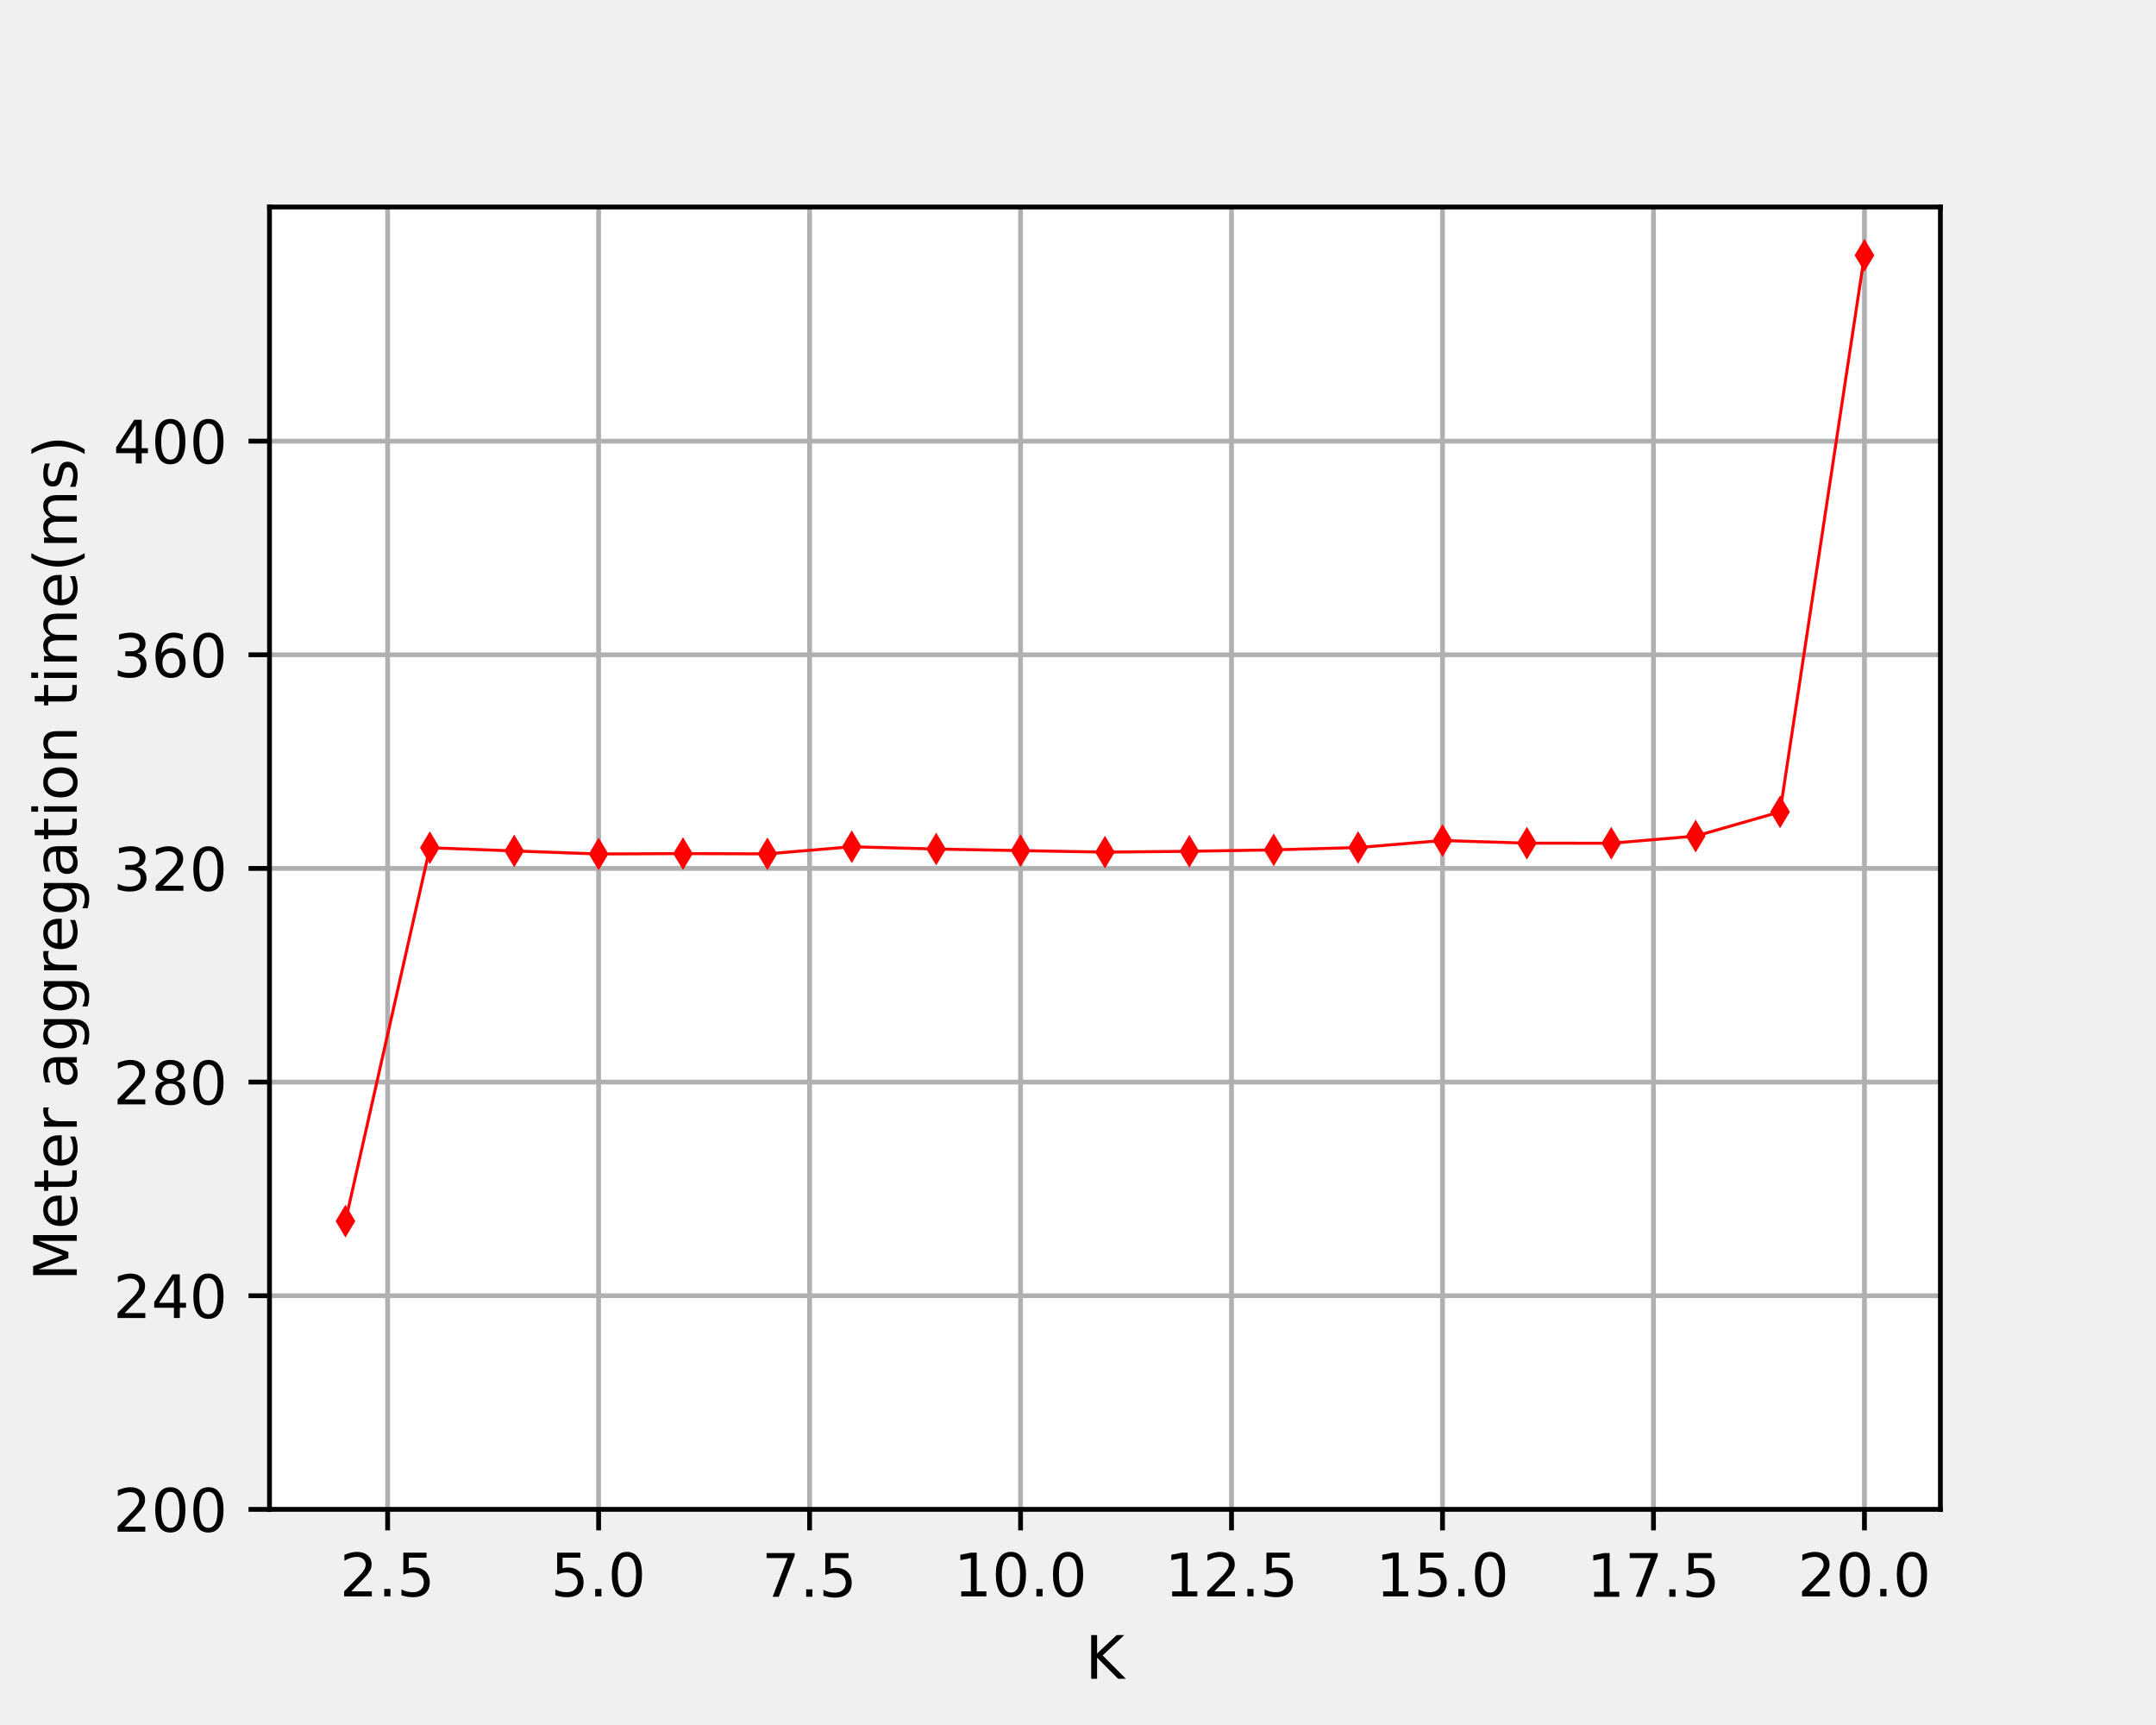
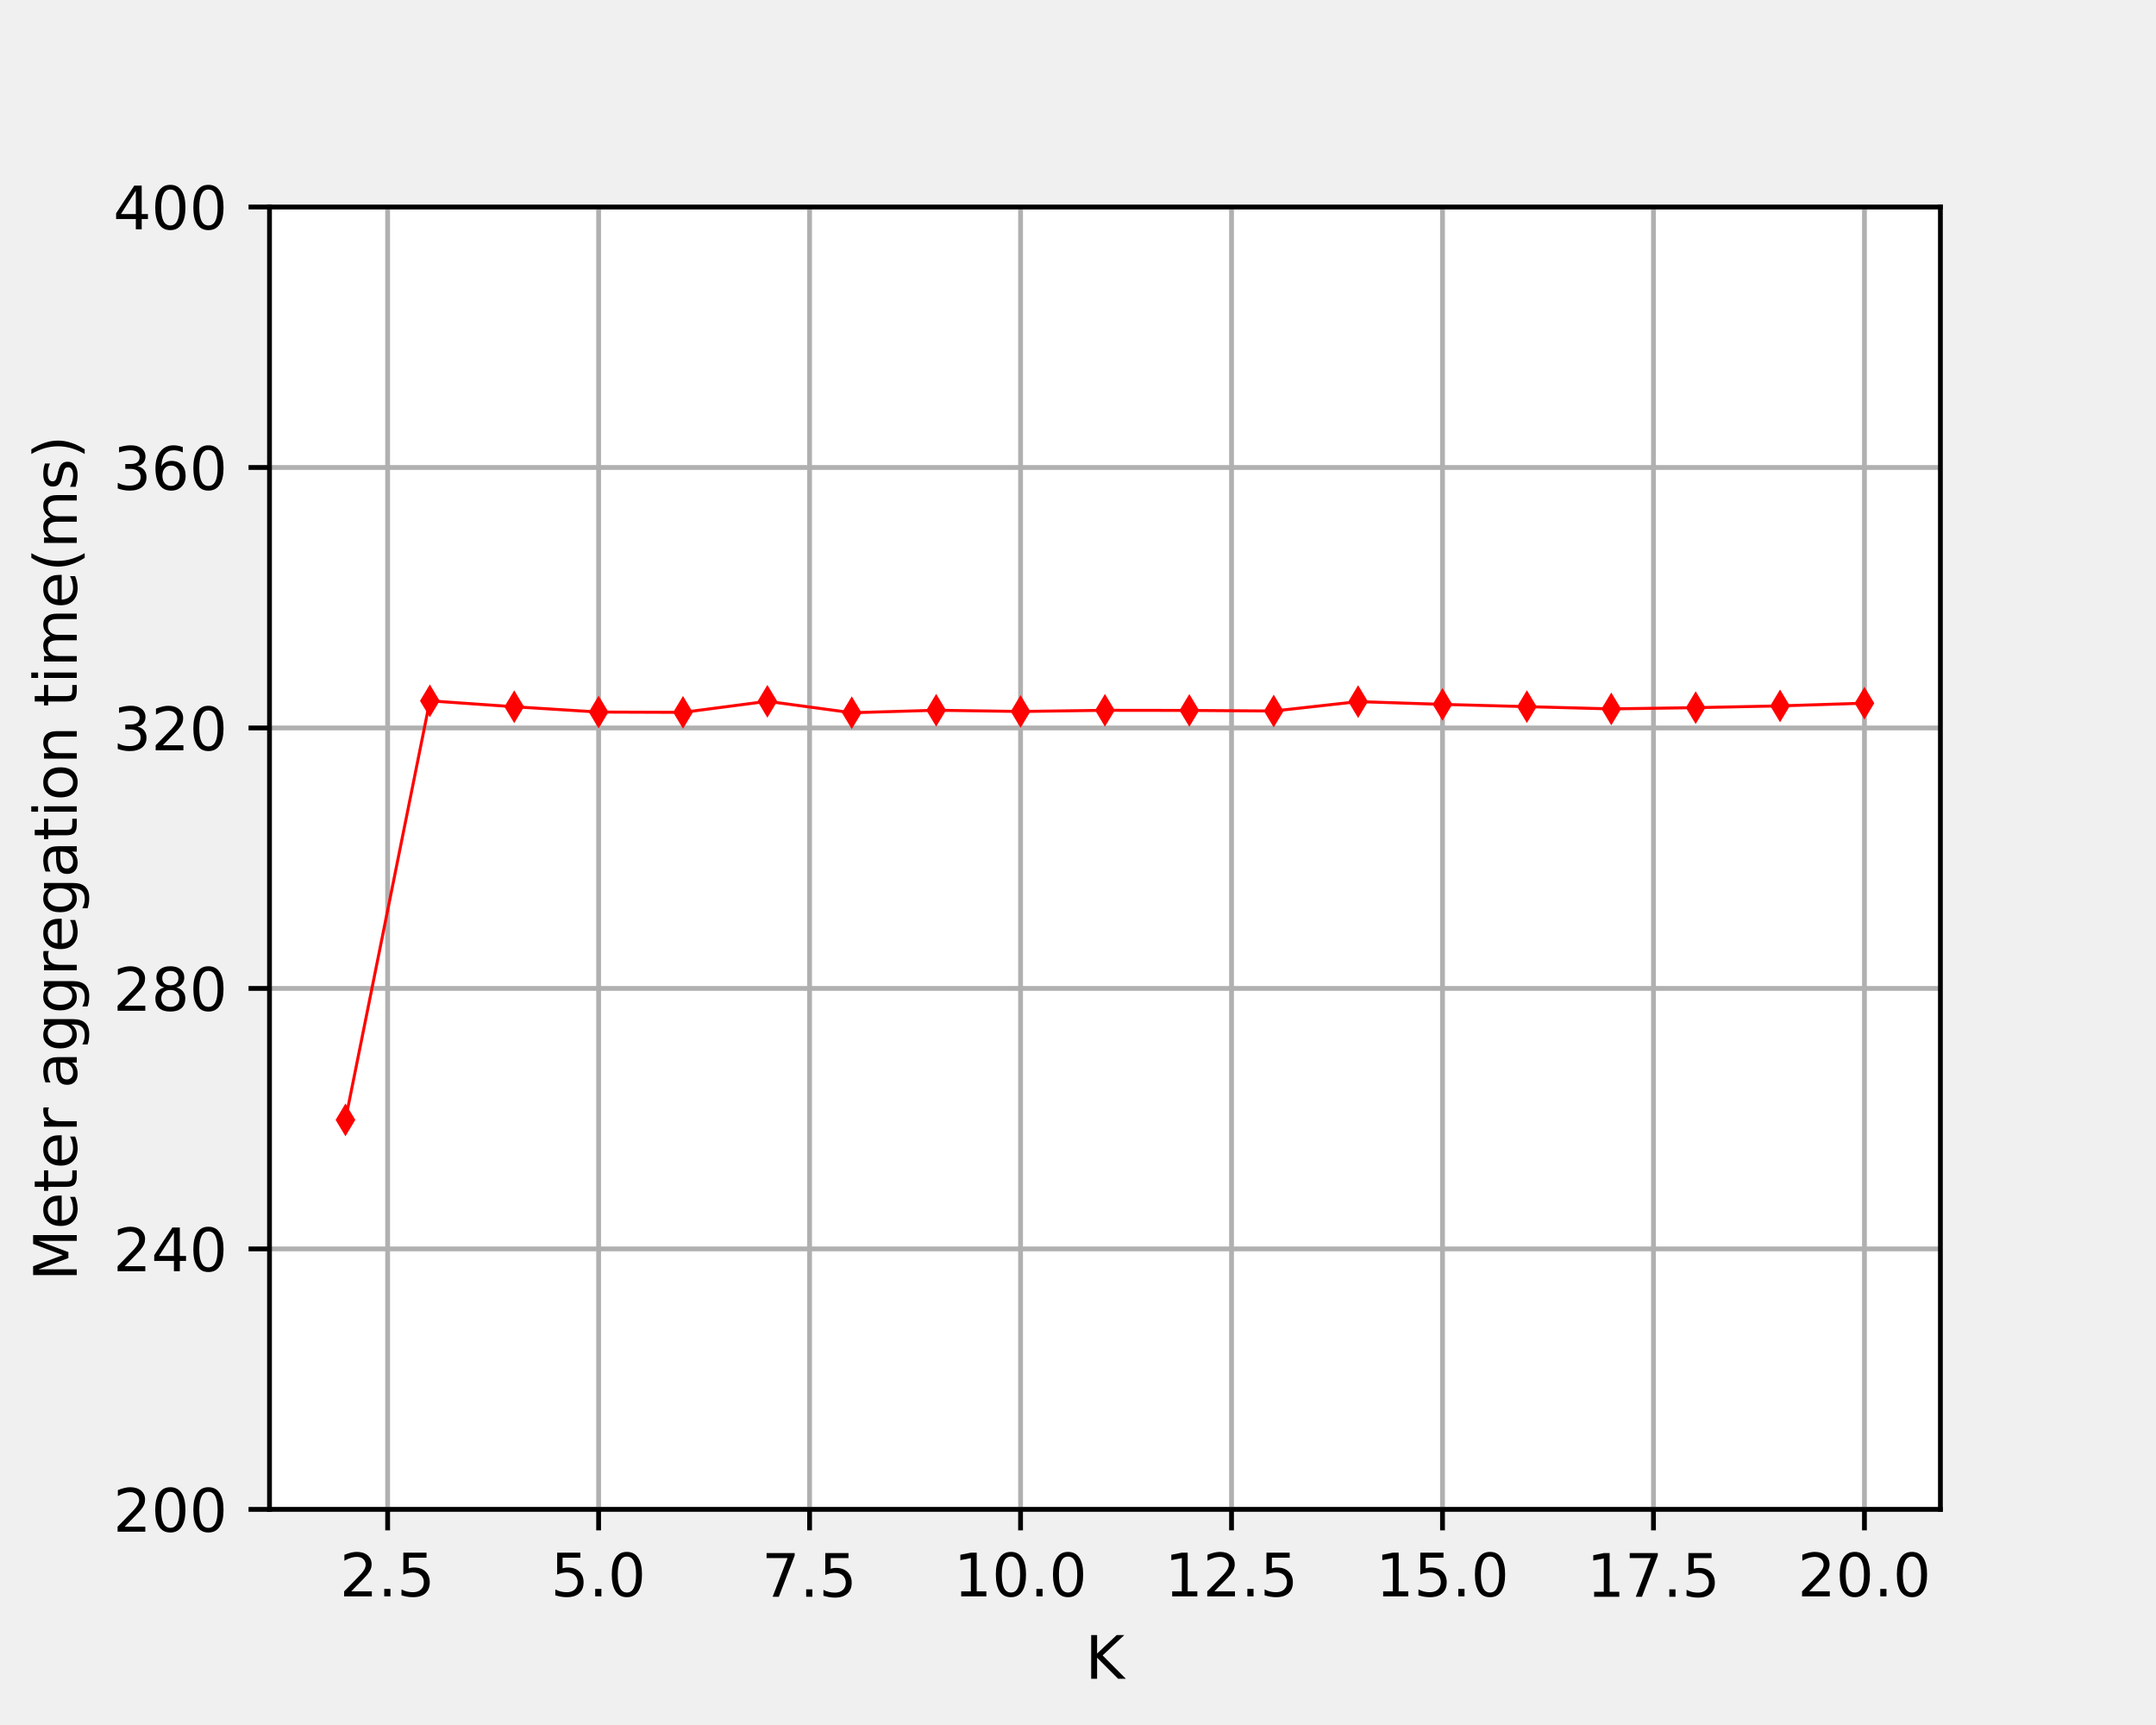
<svg xmlns="http://www.w3.org/2000/svg" xmlns:xlink="http://www.w3.org/1999/xlink" height="288pt" version="1.1" viewBox="0 0 360 288" width="360pt">
  <defs>
    <style type="text/css">*{stroke-linecap:butt;stroke-linejoin:round;}</style>
  </defs>
  <g id="figure_1">
    <g id="patch_1">
      <path d="M 0 288  L 360 288  L 360 0  L 0 0  z " style="fill:none;" />
    </g>
    <g id="axes_1">
      <g id="patch_2">
        <path d="M 45 252  L 324 252  L 324 34.56  L 45 34.56  z " style="fill:#ffffff;" />
      </g>
      <g id="matplotlib.axis_1">
        <g id="xtick_1">
          <g id="line2d_1">
-             <path clip-path="url(#pb58bc7c91e)" d="M 64.727 252  L 64.727 34.56  " style="fill:none;stroke:#b0b0b0;stroke-linecap:square;stroke-width:0.8;" />
+             <path clip-path="url(#p42841ab8b1)" d="M 64.727 252  L 64.727 34.56  " style="fill:none;stroke:#b0b0b0;stroke-linecap:square;stroke-width:0.8;" />
          </g>
          <g id="line2d_2">
            <defs>
-               <path d="M 0 0  L 0 3.5  " id="m0fe5527987" style="stroke:#000000;stroke-width:0.8;" />
+               <path d="M 0 0  L 0 3.5  " id="m293b1aed9f" style="stroke:#000000;stroke-width:0.8;" />
            </defs>
            <g>
-               <use style="stroke:#000000;stroke-width:0.8;" x="64.727" xlink:href="#m0fe5527987" y="252" />
+               <use style="stroke:#000000;stroke-width:0.8;" x="64.727" xlink:href="#m293b1aed9f" y="252" />
            </g>
          </g>
          <g id="text_1">
            <g transform="translate(56.72727 266.5984)scale(0.1 -0.1)">
              <defs>
                <path d="M 19.188 8.297  L 53.609 8.297  L 53.609 0  L 7.328 0  L 7.328 8.297  Q 12.938 14.109 22.625 23.891  Q 32.328 33.688 34.812 36.531  Q 39.547 41.844 41.422 45.531  Q 43.312 49.219 43.312 52.781  Q 43.312 58.594 39.234 62.25  Q 35.156 65.922 28.609 65.922  Q 23.969 65.922 18.812 64.312  Q 13.672 62.703 7.812 59.422  L 7.812 69.391  Q 13.766 71.781 18.938 73  Q 24.125 74.219 28.422 74.219  Q 39.75 74.219 46.484 68.547  Q 53.219 62.891 53.219 53.422  Q 53.219 48.922 51.531 44.891  Q 49.859 40.875 45.406 35.406  Q 44.188 33.984 37.641 27.219  Q 31.109 20.453 19.188 8.297  z " id="DejaVuSans-50" />
                <path d="M 10.688 12.406  L 21 12.406  L 21 0  L 10.688 0  z " id="DejaVuSans-46" />
                <path d="M 10.797 72.906  L 49.516 72.906  L 49.516 64.594  L 19.828 64.594  L 19.828 46.734  Q 21.969 47.469 24.109 47.828  Q 26.266 48.188 28.422 48.188  Q 40.625 48.188 47.75 41.5  Q 54.891 34.812 54.891 23.391  Q 54.891 11.625 47.562 5.094  Q 40.234 -1.422 26.906 -1.422  Q 22.312 -1.422 17.547 -0.641  Q 12.797 0.141 7.719 1.703  L 7.719 11.625  Q 12.109 9.234 16.797 8.062  Q 21.484 6.891 26.703 6.891  Q 35.156 6.891 40.078 11.328  Q 45.016 15.766 45.016 23.391  Q 45.016 31 40.078 35.438  Q 35.156 39.891 26.703 39.891  Q 22.75 39.891 18.812 39.016  Q 14.891 38.141 10.797 36.281  z " id="DejaVuSans-53" />
              </defs>
              <use transform="translate(0 0.78125)" xlink:href="#DejaVuSans-50" />
              <use transform="translate(63.62305 0.78125)" xlink:href="#DejaVuSans-46" />
              <use transform="translate(95.41016 0.78125)" xlink:href="#DejaVuSans-53" />
            </g>
          </g>
        </g>
        <g id="xtick_2">
          <g id="line2d_3">
-             <path clip-path="url(#pb58bc7c91e)" d="M 99.955 252  L 99.955 34.56  " style="fill:none;stroke:#b0b0b0;stroke-linecap:square;stroke-width:0.8;" />
+             <path clip-path="url(#p42841ab8b1)" d="M 99.955 252  L 99.955 34.56  " style="fill:none;stroke:#b0b0b0;stroke-linecap:square;stroke-width:0.8;" />
          </g>
          <g id="line2d_4">
            <g>
-               <use style="stroke:#000000;stroke-width:0.8;" x="99.955" xlink:href="#m0fe5527987" y="252" />
+               <use style="stroke:#000000;stroke-width:0.8;" x="99.955" xlink:href="#m293b1aed9f" y="252" />
            </g>
          </g>
          <g id="text_2">
            <g transform="translate(91.95454 266.5984)scale(0.1 -0.1)">
              <defs>
                <path d="M 31.781 66.406  Q 24.172 66.406 20.328 58.906  Q 16.5 51.422 16.5 36.375  Q 16.5 21.391 20.328 13.891  Q 24.172 6.391 31.781 6.391  Q 39.453 6.391 43.281 13.891  Q 47.125 21.391 47.125 36.375  Q 47.125 51.422 43.281 58.906  Q 39.453 66.406 31.781 66.406  z M 31.781 74.219  Q 44.047 74.219 50.516 64.516  Q 56.984 54.828 56.984 36.375  Q 56.984 17.969 50.516 8.266  Q 44.047 -1.422 31.781 -1.422  Q 19.531 -1.422 13.062 8.266  Q 6.594 17.969 6.594 36.375  Q 6.594 54.828 13.062 64.516  Q 19.531 74.219 31.781 74.219  z " id="DejaVuSans-48" />
              </defs>
              <use transform="translate(0 0.78125)" xlink:href="#DejaVuSans-53" />
              <use transform="translate(63.62305 0.78125)" xlink:href="#DejaVuSans-46" />
              <use transform="translate(95.41016 0.78125)" xlink:href="#DejaVuSans-48" />
            </g>
          </g>
        </g>
        <g id="xtick_3">
          <g id="line2d_5">
-             <path clip-path="url(#pb58bc7c91e)" d="M 135.182 252  L 135.182 34.56  " style="fill:none;stroke:#b0b0b0;stroke-linecap:square;stroke-width:0.8;" />
+             <path clip-path="url(#p42841ab8b1)" d="M 135.182 252  L 135.182 34.56  " style="fill:none;stroke:#b0b0b0;stroke-linecap:square;stroke-width:0.8;" />
          </g>
          <g id="line2d_6">
            <g>
-               <use style="stroke:#000000;stroke-width:0.8;" x="135.182" xlink:href="#m0fe5527987" y="252" />
+               <use style="stroke:#000000;stroke-width:0.8;" x="135.182" xlink:href="#m293b1aed9f" y="252" />
            </g>
          </g>
          <g id="text_3">
            <g transform="translate(127.1818 266.5984)scale(0.1 -0.1)">
              <defs>
                <path d="M 8.203 72.906  L 55.078 72.906  L 55.078 68.703  L 28.609 0  L 18.312 0  L 43.219 64.594  L 8.203 64.594  z " id="DejaVuSans-55" />
              </defs>
              <use transform="translate(0 0.09375)" xlink:href="#DejaVuSans-55" />
              <use transform="translate(63.62305 0.09375)" xlink:href="#DejaVuSans-46" />
              <use transform="translate(95.41016 0.09375)" xlink:href="#DejaVuSans-53" />
            </g>
          </g>
        </g>
        <g id="xtick_4">
          <g id="line2d_7">
-             <path clip-path="url(#pb58bc7c91e)" d="M 170.409 252  L 170.409 34.56  " style="fill:none;stroke:#b0b0b0;stroke-linecap:square;stroke-width:0.8;" />
+             <path clip-path="url(#p42841ab8b1)" d="M 170.409 252  L 170.409 34.56  " style="fill:none;stroke:#b0b0b0;stroke-linecap:square;stroke-width:0.8;" />
          </g>
          <g id="line2d_8">
            <g>
-               <use style="stroke:#000000;stroke-width:0.8;" x="170.409" xlink:href="#m0fe5527987" y="252" />
+               <use style="stroke:#000000;stroke-width:0.8;" x="170.409" xlink:href="#m293b1aed9f" y="252" />
            </g>
          </g>
          <g id="text_4">
            <g transform="translate(159.2591 266.5984)scale(0.1 -0.1)">
              <defs>
                <path d="M 12.406 8.297  L 28.516 8.297  L 28.516 63.922  L 10.984 60.406  L 10.984 69.391  L 28.422 72.906  L 38.281 72.906  L 38.281 8.297  L 54.391 8.297  L 54.391 0  L 12.406 0  z " id="DejaVuSans-49" />
              </defs>
              <use transform="translate(0 0.78125)" xlink:href="#DejaVuSans-49" />
              <use transform="translate(63.62305 0.78125)" xlink:href="#DejaVuSans-48" />
              <use transform="translate(127.2461 0.78125)" xlink:href="#DejaVuSans-46" />
              <use transform="translate(159.0332 0.78125)" xlink:href="#DejaVuSans-48" />
            </g>
          </g>
        </g>
        <g id="xtick_5">
          <g id="line2d_9">
-             <path clip-path="url(#pb58bc7c91e)" d="M 205.636 252  L 205.636 34.56  " style="fill:none;stroke:#b0b0b0;stroke-linecap:square;stroke-width:0.8;" />
+             <path clip-path="url(#p42841ab8b1)" d="M 205.636 252  L 205.636 34.56  " style="fill:none;stroke:#b0b0b0;stroke-linecap:square;stroke-width:0.8;" />
          </g>
          <g id="line2d_10">
            <g>
-               <use style="stroke:#000000;stroke-width:0.8;" x="205.636" xlink:href="#m0fe5527987" y="252" />
+               <use style="stroke:#000000;stroke-width:0.8;" x="205.636" xlink:href="#m293b1aed9f" y="252" />
            </g>
          </g>
          <g id="text_5">
            <g transform="translate(194.4864 266.5984)scale(0.1 -0.1)">
              <use transform="translate(0 0.78125)" xlink:href="#DejaVuSans-49" />
              <use transform="translate(63.62305 0.78125)" xlink:href="#DejaVuSans-50" />
              <use transform="translate(127.2461 0.78125)" xlink:href="#DejaVuSans-46" />
              <use transform="translate(159.0332 0.78125)" xlink:href="#DejaVuSans-53" />
            </g>
          </g>
        </g>
        <g id="xtick_6">
          <g id="line2d_11">
-             <path clip-path="url(#pb58bc7c91e)" d="M 240.864 252  L 240.864 34.56  " style="fill:none;stroke:#b0b0b0;stroke-linecap:square;stroke-width:0.8;" />
+             <path clip-path="url(#p42841ab8b1)" d="M 240.864 252  L 240.864 34.56  " style="fill:none;stroke:#b0b0b0;stroke-linecap:square;stroke-width:0.8;" />
          </g>
          <g id="line2d_12">
            <g>
-               <use style="stroke:#000000;stroke-width:0.8;" x="240.864" xlink:href="#m0fe5527987" y="252" />
+               <use style="stroke:#000000;stroke-width:0.8;" x="240.864" xlink:href="#m293b1aed9f" y="252" />
            </g>
          </g>
          <g id="text_6">
            <g transform="translate(229.7136 266.5984)scale(0.1 -0.1)">
              <use transform="translate(0 0.78125)" xlink:href="#DejaVuSans-49" />
              <use transform="translate(63.62305 0.78125)" xlink:href="#DejaVuSans-53" />
              <use transform="translate(127.2461 0.78125)" xlink:href="#DejaVuSans-46" />
              <use transform="translate(159.0332 0.78125)" xlink:href="#DejaVuSans-48" />
            </g>
          </g>
        </g>
        <g id="xtick_7">
          <g id="line2d_13">
-             <path clip-path="url(#pb58bc7c91e)" d="M 276.091 252  L 276.091 34.56  " style="fill:none;stroke:#b0b0b0;stroke-linecap:square;stroke-width:0.8;" />
+             <path clip-path="url(#p42841ab8b1)" d="M 276.091 252  L 276.091 34.56  " style="fill:none;stroke:#b0b0b0;stroke-linecap:square;stroke-width:0.8;" />
          </g>
          <g id="line2d_14">
            <g>
-               <use style="stroke:#000000;stroke-width:0.8;" x="276.091" xlink:href="#m0fe5527987" y="252" />
+               <use style="stroke:#000000;stroke-width:0.8;" x="276.091" xlink:href="#m293b1aed9f" y="252" />
            </g>
          </g>
          <g id="text_7">
            <g transform="translate(264.9409 266.5984)scale(0.1 -0.1)">
              <use transform="translate(0 0.09375)" xlink:href="#DejaVuSans-49" />
              <use transform="translate(63.62305 0.09375)" xlink:href="#DejaVuSans-55" />
              <use transform="translate(127.2461 0.09375)" xlink:href="#DejaVuSans-46" />
              <use transform="translate(159.0332 0.09375)" xlink:href="#DejaVuSans-53" />
            </g>
          </g>
        </g>
        <g id="xtick_8">
          <g id="line2d_15">
-             <path clip-path="url(#pb58bc7c91e)" d="M 311.318 252  L 311.318 34.56  " style="fill:none;stroke:#b0b0b0;stroke-linecap:square;stroke-width:0.8;" />
+             <path clip-path="url(#p42841ab8b1)" d="M 311.318 252  L 311.318 34.56  " style="fill:none;stroke:#b0b0b0;stroke-linecap:square;stroke-width:0.8;" />
          </g>
          <g id="line2d_16">
            <g>
-               <use style="stroke:#000000;stroke-width:0.8;" x="311.318" xlink:href="#m0fe5527987" y="252" />
+               <use style="stroke:#000000;stroke-width:0.8;" x="311.318" xlink:href="#m293b1aed9f" y="252" />
            </g>
          </g>
          <g id="text_8">
            <g transform="translate(300.1682 266.5984)scale(0.1 -0.1)">
              <use transform="translate(0 0.78125)" xlink:href="#DejaVuSans-50" />
              <use transform="translate(63.62305 0.78125)" xlink:href="#DejaVuSans-48" />
              <use transform="translate(127.2461 0.78125)" xlink:href="#DejaVuSans-46" />
              <use transform="translate(159.0332 0.78125)" xlink:href="#DejaVuSans-48" />
            </g>
          </g>
        </g>
        <g id="text_9">
          <g transform="translate(181.2211 280.2766)scale(0.1 -0.1)">
            <defs>
              <path d="M 9.812 72.906  L 19.672 72.906  L 19.672 42.094  L 52.391 72.906  L 65.094 72.906  L 28.906 38.922  L 67.672 0  L 54.688 0  L 19.672 35.109  L 19.672 0  L 9.812 0  z " id="DejaVuSans-75" />
            </defs>
            <use xlink:href="#DejaVuSans-75" />
          </g>
        </g>
      </g>
      <g id="matplotlib.axis_2">
        <g id="ytick_1">
          <g id="line2d_17">
-             <path clip-path="url(#pb58bc7c91e)" d="M 45 252  L 324 252  " style="fill:none;stroke:#b0b0b0;stroke-linecap:square;stroke-width:0.8;" />
+             <path clip-path="url(#p42841ab8b1)" d="M 45 252  L 324 252  " style="fill:none;stroke:#b0b0b0;stroke-linecap:square;stroke-width:0.8;" />
          </g>
          <g id="line2d_18">
            <defs>
-               <path d="M 0 0  L -3.5 0  " id="m8858e9ce09" style="stroke:#000000;stroke-width:0.8;" />
+               <path d="M 0 0  L -3.5 0  " id="m9b8b205cb8" style="stroke:#000000;stroke-width:0.8;" />
            </defs>
            <g>
-               <use style="stroke:#000000;stroke-width:0.8;" x="45" xlink:href="#m8858e9ce09" y="252" />
+               <use style="stroke:#000000;stroke-width:0.8;" x="45" xlink:href="#m9b8b205cb8" y="252" />
            </g>
          </g>
          <g id="text_10">
            <g transform="translate(18.9 255.7992)scale(0.1 -0.1)">
              <use transform="translate(0 0.78125)" xlink:href="#DejaVuSans-50" />
              <use transform="translate(63.62305 0.78125)" xlink:href="#DejaVuSans-48" />
              <use transform="translate(127.2461 0.78125)" xlink:href="#DejaVuSans-48" />
            </g>
          </g>
        </g>
        <g id="ytick_2">
          <g id="line2d_19">
-             <path clip-path="url(#pb58bc7c91e)" d="M 45 216.33  L 324 216.33  " style="fill:none;stroke:#b0b0b0;stroke-linecap:square;stroke-width:0.8;" />
+             <path clip-path="url(#p42841ab8b1)" d="M 45 208.512  L 324 208.512  " style="fill:none;stroke:#b0b0b0;stroke-linecap:square;stroke-width:0.8;" />
          </g>
          <g id="line2d_20">
            <g>
-               <use style="stroke:#000000;stroke-width:0.8;" x="45" xlink:href="#m8858e9ce09" y="216.33" />
+               <use style="stroke:#000000;stroke-width:0.8;" x="45" xlink:href="#m9b8b205cb8" y="208.512" />
            </g>
          </g>
          <g id="text_11">
-             <g transform="translate(18.9 220.1294)scale(0.1 -0.1)">
+             <g transform="translate(18.9 212.3112)scale(0.1 -0.1)">
              <defs>
                <path d="M 37.797 64.312  L 12.891 25.391  L 37.797 25.391  z M 35.203 72.906  L 47.609 72.906  L 47.609 25.391  L 58.016 25.391  L 58.016 17.188  L 47.609 17.188  L 47.609 0  L 37.797 0  L 37.797 17.188  L 4.891 17.188  L 4.891 26.703  z " id="DejaVuSans-52" />
              </defs>
              <use transform="translate(0 0.78125)" xlink:href="#DejaVuSans-50" />
              <use transform="translate(63.62305 0.78125)" xlink:href="#DejaVuSans-52" />
              <use transform="translate(127.2461 0.78125)" xlink:href="#DejaVuSans-48" />
            </g>
          </g>
        </g>
        <g id="ytick_3">
          <g id="line2d_21">
-             <path clip-path="url(#pb58bc7c91e)" d="M 45 180.66  L 324 180.66  " style="fill:none;stroke:#b0b0b0;stroke-linecap:square;stroke-width:0.8;" />
+             <path clip-path="url(#p42841ab8b1)" d="M 45 165.024  L 324 165.024  " style="fill:none;stroke:#b0b0b0;stroke-linecap:square;stroke-width:0.8;" />
          </g>
          <g id="line2d_22">
            <g>
-               <use style="stroke:#000000;stroke-width:0.8;" x="45" xlink:href="#m8858e9ce09" y="180.66" />
+               <use style="stroke:#000000;stroke-width:0.8;" x="45" xlink:href="#m9b8b205cb8" y="165.024" />
            </g>
          </g>
          <g id="text_12">
-             <g transform="translate(18.9 184.4595)scale(0.1 -0.1)">
+             <g transform="translate(18.9 168.8232)scale(0.1 -0.1)">
              <defs>
                <path d="M 31.781 34.625  Q 24.75 34.625 20.719 30.859  Q 16.703 27.094 16.703 20.516  Q 16.703 13.922 20.719 10.156  Q 24.75 6.391 31.781 6.391  Q 38.812 6.391 42.859 10.172  Q 46.922 13.969 46.922 20.516  Q 46.922 27.094 42.891 30.859  Q 38.875 34.625 31.781 34.625  z M 21.922 38.812  Q 15.578 40.375 12.031 44.719  Q 8.5 49.078 8.5 55.328  Q 8.5 64.062 14.719 69.141  Q 20.953 74.219 31.781 74.219  Q 42.672 74.219 48.875 69.141  Q 55.078 64.062 55.078 55.328  Q 55.078 49.078 51.531 44.719  Q 48 40.375 41.703 38.812  Q 48.828 37.156 52.797 32.312  Q 56.781 27.484 56.781 20.516  Q 56.781 9.906 50.312 4.234  Q 43.844 -1.422 31.781 -1.422  Q 19.734 -1.422 13.25 4.234  Q 6.781 9.906 6.781 20.516  Q 6.781 27.484 10.781 32.312  Q 14.797 37.156 21.922 38.812  z M 18.312 54.391  Q 18.312 48.734 21.844 45.562  Q 25.391 42.391 31.781 42.391  Q 38.141 42.391 41.719 45.562  Q 45.312 48.734 45.312 54.391  Q 45.312 60.062 41.719 63.234  Q 38.141 66.406 31.781 66.406  Q 25.391 66.406 21.844 63.234  Q 18.312 60.062 18.312 54.391  z " id="DejaVuSans-56" />
              </defs>
              <use transform="translate(0 0.78125)" xlink:href="#DejaVuSans-50" />
              <use transform="translate(63.62305 0.78125)" xlink:href="#DejaVuSans-56" />
              <use transform="translate(127.2461 0.78125)" xlink:href="#DejaVuSans-48" />
            </g>
          </g>
        </g>
        <g id="ytick_4">
          <g id="line2d_23">
-             <path clip-path="url(#pb58bc7c91e)" d="M 45 144.99  L 324 144.99  " style="fill:none;stroke:#b0b0b0;stroke-linecap:square;stroke-width:0.8;" />
+             <path clip-path="url(#p42841ab8b1)" d="M 45 121.536  L 324 121.536  " style="fill:none;stroke:#b0b0b0;stroke-linecap:square;stroke-width:0.8;" />
          </g>
          <g id="line2d_24">
            <g>
-               <use style="stroke:#000000;stroke-width:0.8;" x="45" xlink:href="#m8858e9ce09" y="144.99" />
+               <use style="stroke:#000000;stroke-width:0.8;" x="45" xlink:href="#m9b8b205cb8" y="121.536" />
            </g>
          </g>
          <g id="text_13">
-             <g transform="translate(18.9 148.7896)scale(0.1 -0.1)">
+             <g transform="translate(18.9 125.3352)scale(0.1 -0.1)">
              <defs>
                <path d="M 40.578 39.312  Q 47.656 37.797 51.625 33  Q 55.609 28.219 55.609 21.188  Q 55.609 10.406 48.188 4.484  Q 40.766 -1.422 27.094 -1.422  Q 22.516 -1.422 17.656 -0.516  Q 12.797 0.391 7.625 2.203  L 7.625 11.719  Q 11.719 9.328 16.594 8.109  Q 21.484 6.891 26.812 6.891  Q 36.078 6.891 40.938 10.547  Q 45.797 14.203 45.797 21.188  Q 45.797 27.641 41.281 31.266  Q 36.766 34.906 28.719 34.906  L 20.219 34.906  L 20.219 43.016  L 29.109 43.016  Q 36.375 43.016 40.234 45.922  Q 44.094 48.828 44.094 54.297  Q 44.094 59.906 40.109 62.906  Q 36.141 65.922 28.719 65.922  Q 24.656 65.922 20.016 65.031  Q 15.375 64.156 9.812 62.312  L 9.812 71.094  Q 15.438 72.656 20.344 73.438  Q 25.25 74.219 29.594 74.219  Q 40.828 74.219 47.359 69.109  Q 53.906 64.016 53.906 55.328  Q 53.906 49.266 50.438 45.094  Q 46.969 40.922 40.578 39.312  z " id="DejaVuSans-51" />
              </defs>
              <use transform="translate(0 0.78125)" xlink:href="#DejaVuSans-51" />
              <use transform="translate(63.62305 0.78125)" xlink:href="#DejaVuSans-50" />
              <use transform="translate(127.2461 0.78125)" xlink:href="#DejaVuSans-48" />
            </g>
          </g>
        </g>
        <g id="ytick_5">
          <g id="line2d_25">
-             <path clip-path="url(#pb58bc7c91e)" d="M 45 109.321  L 324 109.321  " style="fill:none;stroke:#b0b0b0;stroke-linecap:square;stroke-width:0.8;" />
+             <path clip-path="url(#p42841ab8b1)" d="M 45 78.048  L 324 78.048  " style="fill:none;stroke:#b0b0b0;stroke-linecap:square;stroke-width:0.8;" />
          </g>
          <g id="line2d_26">
            <g>
-               <use style="stroke:#000000;stroke-width:0.8;" x="45" xlink:href="#m8858e9ce09" y="109.321" />
+               <use style="stroke:#000000;stroke-width:0.8;" x="45" xlink:href="#m9b8b205cb8" y="78.048" />
            </g>
          </g>
          <g id="text_14">
-             <g transform="translate(18.9 113.1198)scale(0.1 -0.1)">
+             <g transform="translate(18.9 81.84722)scale(0.1 -0.1)">
              <defs>
                <path d="M 33.016 40.375  Q 26.375 40.375 22.484 35.828  Q 18.609 31.297 18.609 23.391  Q 18.609 15.531 22.484 10.953  Q 26.375 6.391 33.016 6.391  Q 39.656 6.391 43.531 10.953  Q 47.406 15.531 47.406 23.391  Q 47.406 31.297 43.531 35.828  Q 39.656 40.375 33.016 40.375  z M 52.594 71.297  L 52.594 62.312  Q 48.875 64.062 45.094 64.984  Q 41.312 65.922 37.594 65.922  Q 27.828 65.922 22.672 59.328  Q 17.531 52.734 16.797 39.406  Q 19.672 43.656 24.016 45.922  Q 28.375 48.188 33.594 48.188  Q 44.578 48.188 50.953 41.516  Q 57.328 34.859 57.328 23.391  Q 57.328 12.156 50.688 5.359  Q 44.047 -1.422 33.016 -1.422  Q 20.359 -1.422 13.672 8.266  Q 6.984 17.969 6.984 36.375  Q 6.984 53.656 15.188 63.938  Q 23.391 74.219 37.203 74.219  Q 40.922 74.219 44.703 73.484  Q 48.484 72.75 52.594 71.297  z " id="DejaVuSans-54" />
              </defs>
              <use transform="translate(0 0.78125)" xlink:href="#DejaVuSans-51" />
              <use transform="translate(63.62305 0.78125)" xlink:href="#DejaVuSans-54" />
              <use transform="translate(127.2461 0.78125)" xlink:href="#DejaVuSans-48" />
            </g>
          </g>
        </g>
        <g id="ytick_6">
          <g id="line2d_27">
-             <path clip-path="url(#pb58bc7c91e)" d="M 45 73.651  L 324 73.651  " style="fill:none;stroke:#b0b0b0;stroke-linecap:square;stroke-width:0.8;" />
+             <path clip-path="url(#p42841ab8b1)" d="M 45 34.56  L 324 34.56  " style="fill:none;stroke:#b0b0b0;stroke-linecap:square;stroke-width:0.8;" />
          </g>
          <g id="line2d_28">
            <g>
-               <use style="stroke:#000000;stroke-width:0.8;" x="45" xlink:href="#m8858e9ce09" y="73.651" />
+               <use style="stroke:#000000;stroke-width:0.8;" x="45" xlink:href="#m9b8b205cb8" y="34.56" />
            </g>
          </g>
          <g id="text_15">
-             <g transform="translate(18.9 77.44992)scale(0.1 -0.1)">
+             <g transform="translate(18.9 38.35922)scale(0.1 -0.1)">
              <use transform="translate(0 0.78125)" xlink:href="#DejaVuSans-52" />
              <use transform="translate(63.62305 0.78125)" xlink:href="#DejaVuSans-48" />
              <use transform="translate(127.2461 0.78125)" xlink:href="#DejaVuSans-48" />
            </g>
          </g>
        </g>
        <g id="text_16">
          <g transform="translate(12.82031 213.8613)rotate(-90)scale(0.1 -0.1)">
            <defs>
              <path d="M 9.812 72.906  L 24.516 72.906  L 43.109 23.297  L 61.812 72.906  L 76.516 72.906  L 76.516 0  L 66.891 0  L 66.891 64.016  L 48.094 14.016  L 38.188 14.016  L 19.391 64.016  L 19.391 0  L 9.812 0  z " id="DejaVuSans-77" />
              <path d="M 56.203 29.594  L 56.203 25.203  L 14.891 25.203  Q 15.484 15.922 20.484 11.062  Q 25.484 6.203 34.422 6.203  Q 39.594 6.203 44.453 7.469  Q 49.312 8.734 54.109 11.281  L 54.109 2.781  Q 49.266 0.734 44.188 -0.344  Q 39.109 -1.422 33.891 -1.422  Q 20.797 -1.422 13.156 6.188  Q 5.516 13.812 5.516 26.812  Q 5.516 40.234 12.766 48.109  Q 20.016 56 32.328 56  Q 43.359 56 49.781 48.891  Q 56.203 41.797 56.203 29.594  z M 47.219 32.234  Q 47.125 39.594 43.094 43.984  Q 39.062 48.391 32.422 48.391  Q 24.906 48.391 20.391 44.141  Q 15.875 39.891 15.188 32.172  z " id="DejaVuSans-101" />
              <path d="M 18.312 70.219  L 18.312 54.688  L 36.812 54.688  L 36.812 47.703  L 18.312 47.703  L 18.312 18.016  Q 18.312 11.328 20.141 9.422  Q 21.969 7.516 27.594 7.516  L 36.812 7.516  L 36.812 0  L 27.594 0  Q 17.188 0 13.234 3.875  Q 9.281 7.766 9.281 18.016  L 9.281 47.703  L 2.688 47.703  L 2.688 54.688  L 9.281 54.688  L 9.281 70.219  z " id="DejaVuSans-116" />
              <path d="M 41.109 46.297  Q 39.594 47.172 37.812 47.578  Q 36.031 48 33.891 48  Q 26.266 48 22.188 43.047  Q 18.109 38.094 18.109 28.812  L 18.109 0  L 9.078 0  L 9.078 54.688  L 18.109 54.688  L 18.109 46.188  Q 20.953 51.172 25.484 53.578  Q 30.031 56 36.531 56  Q 37.453 56 38.578 55.875  Q 39.703 55.766 41.062 55.516  z " id="DejaVuSans-114" />
              <path id="DejaVuSans-32" />
              <path d="M 34.281 27.484  Q 23.391 27.484 19.188 25  Q 14.984 22.516 14.984 16.5  Q 14.984 11.719 18.141 8.906  Q 21.297 6.109 26.703 6.109  Q 34.188 6.109 38.703 11.406  Q 43.219 16.703 43.219 25.484  L 43.219 27.484  z M 52.203 31.203  L 52.203 0  L 43.219 0  L 43.219 8.297  Q 40.141 3.328 35.547 0.953  Q 30.953 -1.422 24.312 -1.422  Q 15.922 -1.422 10.953 3.297  Q 6 8.016 6 15.922  Q 6 25.141 12.172 29.828  Q 18.359 34.516 30.609 34.516  L 43.219 34.516  L 43.219 35.406  Q 43.219 41.609 39.141 45  Q 35.062 48.391 27.688 48.391  Q 23 48.391 18.547 47.266  Q 14.109 46.141 10.016 43.891  L 10.016 52.203  Q 14.938 54.109 19.578 55.047  Q 24.219 56 28.609 56  Q 40.484 56 46.344 49.844  Q 52.203 43.703 52.203 31.203  z " id="DejaVuSans-97" />
              <path d="M 45.406 27.984  Q 45.406 37.75 41.375 43.109  Q 37.359 48.484 30.078 48.484  Q 22.859 48.484 18.828 43.109  Q 14.797 37.75 14.797 27.984  Q 14.797 18.266 18.828 12.891  Q 22.859 7.516 30.078 7.516  Q 37.359 7.516 41.375 12.891  Q 45.406 18.266 45.406 27.984  z M 54.391 6.781  Q 54.391 -7.172 48.188 -13.984  Q 42 -20.797 29.203 -20.797  Q 24.469 -20.797 20.266 -20.094  Q 16.062 -19.391 12.109 -17.922  L 12.109 -9.188  Q 16.062 -11.328 19.922 -12.344  Q 23.781 -13.375 27.781 -13.375  Q 36.625 -13.375 41.016 -8.766  Q 45.406 -4.156 45.406 5.172  L 45.406 9.625  Q 42.625 4.781 38.281 2.391  Q 33.938 0 27.875 0  Q 17.828 0 11.672 7.656  Q 5.516 15.328 5.516 27.984  Q 5.516 40.672 11.672 48.328  Q 17.828 56 27.875 56  Q 33.938 56 38.281 53.609  Q 42.625 51.219 45.406 46.391  L 45.406 54.688  L 54.391 54.688  z " id="DejaVuSans-103" />
              <path d="M 9.422 54.688  L 18.406 54.688  L 18.406 0  L 9.422 0  z M 9.422 75.984  L 18.406 75.984  L 18.406 64.594  L 9.422 64.594  z " id="DejaVuSans-105" />
              <path d="M 30.609 48.391  Q 23.391 48.391 19.188 42.75  Q 14.984 37.109 14.984 27.297  Q 14.984 17.484 19.156 11.844  Q 23.344 6.203 30.609 6.203  Q 37.797 6.203 41.984 11.859  Q 46.188 17.531 46.188 27.297  Q 46.188 37.016 41.984 42.703  Q 37.797 48.391 30.609 48.391  z M 30.609 56  Q 42.328 56 49.016 48.375  Q 55.719 40.766 55.719 27.297  Q 55.719 13.875 49.016 6.219  Q 42.328 -1.422 30.609 -1.422  Q 18.844 -1.422 12.172 6.219  Q 5.516 13.875 5.516 27.297  Q 5.516 40.766 12.172 48.375  Q 18.844 56 30.609 56  z " id="DejaVuSans-111" />
              <path d="M 54.891 33.016  L 54.891 0  L 45.906 0  L 45.906 32.719  Q 45.906 40.484 42.875 44.328  Q 39.844 48.188 33.797 48.188  Q 26.516 48.188 22.312 43.547  Q 18.109 38.922 18.109 30.906  L 18.109 0  L 9.078 0  L 9.078 54.688  L 18.109 54.688  L 18.109 46.188  Q 21.344 51.125 25.703 53.562  Q 30.078 56 35.797 56  Q 45.219 56 50.047 50.172  Q 54.891 44.344 54.891 33.016  z " id="DejaVuSans-110" />
              <path d="M 52 44.188  Q 55.375 50.25 60.062 53.125  Q 64.75 56 71.094 56  Q 79.641 56 84.281 50.016  Q 88.922 44.047 88.922 33.016  L 88.922 0  L 79.891 0  L 79.891 32.719  Q 79.891 40.578 77.094 44.375  Q 74.312 48.188 68.609 48.188  Q 61.625 48.188 57.562 43.547  Q 53.516 38.922 53.516 30.906  L 53.516 0  L 44.484 0  L 44.484 32.719  Q 44.484 40.625 41.703 44.406  Q 38.922 48.188 33.109 48.188  Q 26.219 48.188 22.156 43.531  Q 18.109 38.875 18.109 30.906  L 18.109 0  L 9.078 0  L 9.078 54.688  L 18.109 54.688  L 18.109 46.188  Q 21.188 51.219 25.484 53.609  Q 29.781 56 35.688 56  Q 41.656 56 45.828 52.969  Q 50 49.953 52 44.188  z " id="DejaVuSans-109" />
              <path d="M 31 75.875  Q 24.469 64.656 21.281 53.656  Q 18.109 42.672 18.109 31.391  Q 18.109 20.125 21.312 9.062  Q 24.516 -2 31 -13.188  L 23.188 -13.188  Q 15.875 -1.703 12.234 9.375  Q 8.594 20.453 8.594 31.391  Q 8.594 42.281 12.203 53.312  Q 15.828 64.359 23.188 75.875  z " id="DejaVuSans-40" />
              <path d="M 44.281 53.078  L 44.281 44.578  Q 40.484 46.531 36.375 47.5  Q 32.281 48.484 27.875 48.484  Q 21.188 48.484 17.844 46.438  Q 14.5 44.391 14.5 40.281  Q 14.5 37.156 16.891 35.375  Q 19.281 33.594 26.516 31.984  L 29.594 31.297  Q 39.156 29.25 43.188 25.516  Q 47.219 21.781 47.219 15.094  Q 47.219 7.469 41.188 3.016  Q 35.156 -1.422 24.609 -1.422  Q 20.219 -1.422 15.453 -0.562  Q 10.688 0.297 5.422 2  L 5.422 11.281  Q 10.406 8.688 15.234 7.391  Q 20.062 6.109 24.812 6.109  Q 31.156 6.109 34.562 8.281  Q 37.984 10.453 37.984 14.406  Q 37.984 18.062 35.516 20.016  Q 33.062 21.969 24.703 23.781  L 21.578 24.516  Q 13.234 26.266 9.516 29.906  Q 5.812 33.547 5.812 39.891  Q 5.812 47.609 11.281 51.797  Q 16.75 56 26.812 56  Q 31.781 56 36.172 55.266  Q 40.578 54.547 44.281 53.078  z " id="DejaVuSans-115" />
              <path d="M 8.016 75.875  L 15.828 75.875  Q 23.141 64.359 26.781 53.312  Q 30.422 42.281 30.422 31.391  Q 30.422 20.453 26.781 9.375  Q 23.141 -1.703 15.828 -13.188  L 8.016 -13.188  Q 14.5 -2 17.703 9.062  Q 20.906 20.125 20.906 31.391  Q 20.906 42.672 17.703 53.656  Q 14.5 64.656 8.016 75.875  z " id="DejaVuSans-41" />
            </defs>
            <use xlink:href="#DejaVuSans-77" />
            <use x="86.279" xlink:href="#DejaVuSans-101" />
            <use x="147.803" xlink:href="#DejaVuSans-116" />
            <use x="187.012" xlink:href="#DejaVuSans-101" />
            <use x="248.535" xlink:href="#DejaVuSans-114" />
            <use x="289.648" xlink:href="#DejaVuSans-32" />
            <use x="321.436" xlink:href="#DejaVuSans-97" />
            <use x="382.715" xlink:href="#DejaVuSans-103" />
            <use x="446.191" xlink:href="#DejaVuSans-103" />
            <use x="509.668" xlink:href="#DejaVuSans-114" />
            <use x="548.531" xlink:href="#DejaVuSans-101" />
            <use x="610.055" xlink:href="#DejaVuSans-103" />
            <use x="673.531" xlink:href="#DejaVuSans-97" />
            <use x="734.811" xlink:href="#DejaVuSans-116" />
            <use x="774.02" xlink:href="#DejaVuSans-105" />
            <use x="801.803" xlink:href="#DejaVuSans-111" />
            <use x="862.984" xlink:href="#DejaVuSans-110" />
            <use x="926.363" xlink:href="#DejaVuSans-32" />
            <use x="958.15" xlink:href="#DejaVuSans-116" />
            <use x="997.359" xlink:href="#DejaVuSans-105" />
            <use x="1025.143" xlink:href="#DejaVuSans-109" />
            <use x="1122.555" xlink:href="#DejaVuSans-101" />
            <use x="1184.078" xlink:href="#DejaVuSans-40" />
            <use x="1223.092" xlink:href="#DejaVuSans-109" />
            <use x="1320.504" xlink:href="#DejaVuSans-115" />
            <use x="1372.604" xlink:href="#DejaVuSans-41" />
          </g>
        </g>
      </g>
      <g id="line2d_29">
-         <path clip-path="url(#pb58bc7c91e)" d="M 57.682 203.873  L 71.773 141.534  L 85.864 142.069  L 99.955 142.575  L 114.045 142.515  L 128.136 142.557  L 142.227 141.369  L 156.318 141.754  L 170.409 142.012  L 184.5 142.267  L 198.591 142.128  L 212.682 141.89  L 226.773 141.5  L 240.864 140.329  L 254.955 140.771  L 269.045 140.785  L 283.136 139.588  L 297.227 135.543  L 311.318 42.623  " style="fill:none;stroke:#ff0000;stroke-linecap:square;stroke-width:0.5;" />
+         <path clip-path="url(#p42841ab8b1)" d="M 57.682 186.974  L 71.773 117.011  L 85.864 117.995  L 99.955 118.882  L 114.045 118.934  L 128.136 117.087  L 142.227 118.996  L 156.318 118.58  L 170.409 118.785  L 184.5 118.59  L 198.591 118.61  L 212.682 118.71  L 226.773 117.138  L 240.864 117.6  L 254.955 117.978  L 269.045 118.356  L 283.136 118.147  L 297.227 117.854  L 311.318 117.402  " style="fill:none;stroke:#ff0000;stroke-linecap:square;stroke-width:0.5;" />
        <defs>
-           <path d="M 0 1.768  L 1.061 0  L 0 -1.768  L -1.061 0  z " id="m02c0a07c22" style="stroke:#ff0000;stroke-linejoin:miter;" />
+           <path d="M 0 1.768  L 1.061 0  L 0 -1.768  L -1.061 0  z " id="m4ecab08338" style="stroke:#ff0000;stroke-linejoin:miter;" />
        </defs>
-         <g clip-path="url(#pb58bc7c91e)">
-           <use style="fill:#ff0000;stroke:#ff0000;stroke-linejoin:miter;" x="57.682" xlink:href="#m02c0a07c22" y="203.873" />
-           <use style="fill:#ff0000;stroke:#ff0000;stroke-linejoin:miter;" x="71.773" xlink:href="#m02c0a07c22" y="141.534" />
-           <use style="fill:#ff0000;stroke:#ff0000;stroke-linejoin:miter;" x="85.864" xlink:href="#m02c0a07c22" y="142.069" />
-           <use style="fill:#ff0000;stroke:#ff0000;stroke-linejoin:miter;" x="99.955" xlink:href="#m02c0a07c22" y="142.575" />
-           <use style="fill:#ff0000;stroke:#ff0000;stroke-linejoin:miter;" x="114.045" xlink:href="#m02c0a07c22" y="142.515" />
-           <use style="fill:#ff0000;stroke:#ff0000;stroke-linejoin:miter;" x="128.136" xlink:href="#m02c0a07c22" y="142.557" />
-           <use style="fill:#ff0000;stroke:#ff0000;stroke-linejoin:miter;" x="142.227" xlink:href="#m02c0a07c22" y="141.369" />
-           <use style="fill:#ff0000;stroke:#ff0000;stroke-linejoin:miter;" x="156.318" xlink:href="#m02c0a07c22" y="141.754" />
-           <use style="fill:#ff0000;stroke:#ff0000;stroke-linejoin:miter;" x="170.409" xlink:href="#m02c0a07c22" y="142.012" />
-           <use style="fill:#ff0000;stroke:#ff0000;stroke-linejoin:miter;" x="184.5" xlink:href="#m02c0a07c22" y="142.267" />
-           <use style="fill:#ff0000;stroke:#ff0000;stroke-linejoin:miter;" x="198.591" xlink:href="#m02c0a07c22" y="142.128" />
-           <use style="fill:#ff0000;stroke:#ff0000;stroke-linejoin:miter;" x="212.682" xlink:href="#m02c0a07c22" y="141.89" />
-           <use style="fill:#ff0000;stroke:#ff0000;stroke-linejoin:miter;" x="226.773" xlink:href="#m02c0a07c22" y="141.5" />
-           <use style="fill:#ff0000;stroke:#ff0000;stroke-linejoin:miter;" x="240.864" xlink:href="#m02c0a07c22" y="140.329" />
-           <use style="fill:#ff0000;stroke:#ff0000;stroke-linejoin:miter;" x="254.955" xlink:href="#m02c0a07c22" y="140.771" />
-           <use style="fill:#ff0000;stroke:#ff0000;stroke-linejoin:miter;" x="269.045" xlink:href="#m02c0a07c22" y="140.785" />
-           <use style="fill:#ff0000;stroke:#ff0000;stroke-linejoin:miter;" x="283.136" xlink:href="#m02c0a07c22" y="139.588" />
-           <use style="fill:#ff0000;stroke:#ff0000;stroke-linejoin:miter;" x="297.227" xlink:href="#m02c0a07c22" y="135.543" />
-           <use style="fill:#ff0000;stroke:#ff0000;stroke-linejoin:miter;" x="311.318" xlink:href="#m02c0a07c22" y="42.623" />
+         <g clip-path="url(#p42841ab8b1)">
+           <use style="fill:#ff0000;stroke:#ff0000;stroke-linejoin:miter;" x="57.682" xlink:href="#m4ecab08338" y="186.974" />
+           <use style="fill:#ff0000;stroke:#ff0000;stroke-linejoin:miter;" x="71.773" xlink:href="#m4ecab08338" y="117.011" />
+           <use style="fill:#ff0000;stroke:#ff0000;stroke-linejoin:miter;" x="85.864" xlink:href="#m4ecab08338" y="117.995" />
+           <use style="fill:#ff0000;stroke:#ff0000;stroke-linejoin:miter;" x="99.955" xlink:href="#m4ecab08338" y="118.882" />
+           <use style="fill:#ff0000;stroke:#ff0000;stroke-linejoin:miter;" x="114.045" xlink:href="#m4ecab08338" y="118.934" />
+           <use style="fill:#ff0000;stroke:#ff0000;stroke-linejoin:miter;" x="128.136" xlink:href="#m4ecab08338" y="117.087" />
+           <use style="fill:#ff0000;stroke:#ff0000;stroke-linejoin:miter;" x="142.227" xlink:href="#m4ecab08338" y="118.996" />
+           <use style="fill:#ff0000;stroke:#ff0000;stroke-linejoin:miter;" x="156.318" xlink:href="#m4ecab08338" y="118.58" />
+           <use style="fill:#ff0000;stroke:#ff0000;stroke-linejoin:miter;" x="170.409" xlink:href="#m4ecab08338" y="118.785" />
+           <use style="fill:#ff0000;stroke:#ff0000;stroke-linejoin:miter;" x="184.5" xlink:href="#m4ecab08338" y="118.59" />
+           <use style="fill:#ff0000;stroke:#ff0000;stroke-linejoin:miter;" x="198.591" xlink:href="#m4ecab08338" y="118.61" />
+           <use style="fill:#ff0000;stroke:#ff0000;stroke-linejoin:miter;" x="212.682" xlink:href="#m4ecab08338" y="118.71" />
+           <use style="fill:#ff0000;stroke:#ff0000;stroke-linejoin:miter;" x="226.773" xlink:href="#m4ecab08338" y="117.138" />
+           <use style="fill:#ff0000;stroke:#ff0000;stroke-linejoin:miter;" x="240.864" xlink:href="#m4ecab08338" y="117.6" />
+           <use style="fill:#ff0000;stroke:#ff0000;stroke-linejoin:miter;" x="254.955" xlink:href="#m4ecab08338" y="117.978" />
+           <use style="fill:#ff0000;stroke:#ff0000;stroke-linejoin:miter;" x="269.045" xlink:href="#m4ecab08338" y="118.356" />
+           <use style="fill:#ff0000;stroke:#ff0000;stroke-linejoin:miter;" x="283.136" xlink:href="#m4ecab08338" y="118.147" />
+           <use style="fill:#ff0000;stroke:#ff0000;stroke-linejoin:miter;" x="297.227" xlink:href="#m4ecab08338" y="117.854" />
+           <use style="fill:#ff0000;stroke:#ff0000;stroke-linejoin:miter;" x="311.318" xlink:href="#m4ecab08338" y="117.402" />
        </g>
      </g>
      <g id="patch_3">
        <path d="M 45 252  L 45 34.56  " style="fill:none;stroke:#000000;stroke-linecap:square;stroke-linejoin:miter;stroke-width:0.8;" />
      </g>
      <g id="patch_4">
        <path d="M 324 252  L 324 34.56  " style="fill:none;stroke:#000000;stroke-linecap:square;stroke-linejoin:miter;stroke-width:0.8;" />
      </g>
      <g id="patch_5">
        <path d="M 45 252  L 324 252  " style="fill:none;stroke:#000000;stroke-linecap:square;stroke-linejoin:miter;stroke-width:0.8;" />
      </g>
      <g id="patch_6">
        <path d="M 45 34.56  L 324 34.56  " style="fill:none;stroke:#000000;stroke-linecap:square;stroke-linejoin:miter;stroke-width:0.8;" />
      </g>
    </g>
  </g>
  <defs>
-     <clipPath id="pb58bc7c91e">
+     <clipPath id="p42841ab8b1">
      <rect height="217.44" width="279" x="45" y="34.56" />
    </clipPath>
  </defs>
</svg>
